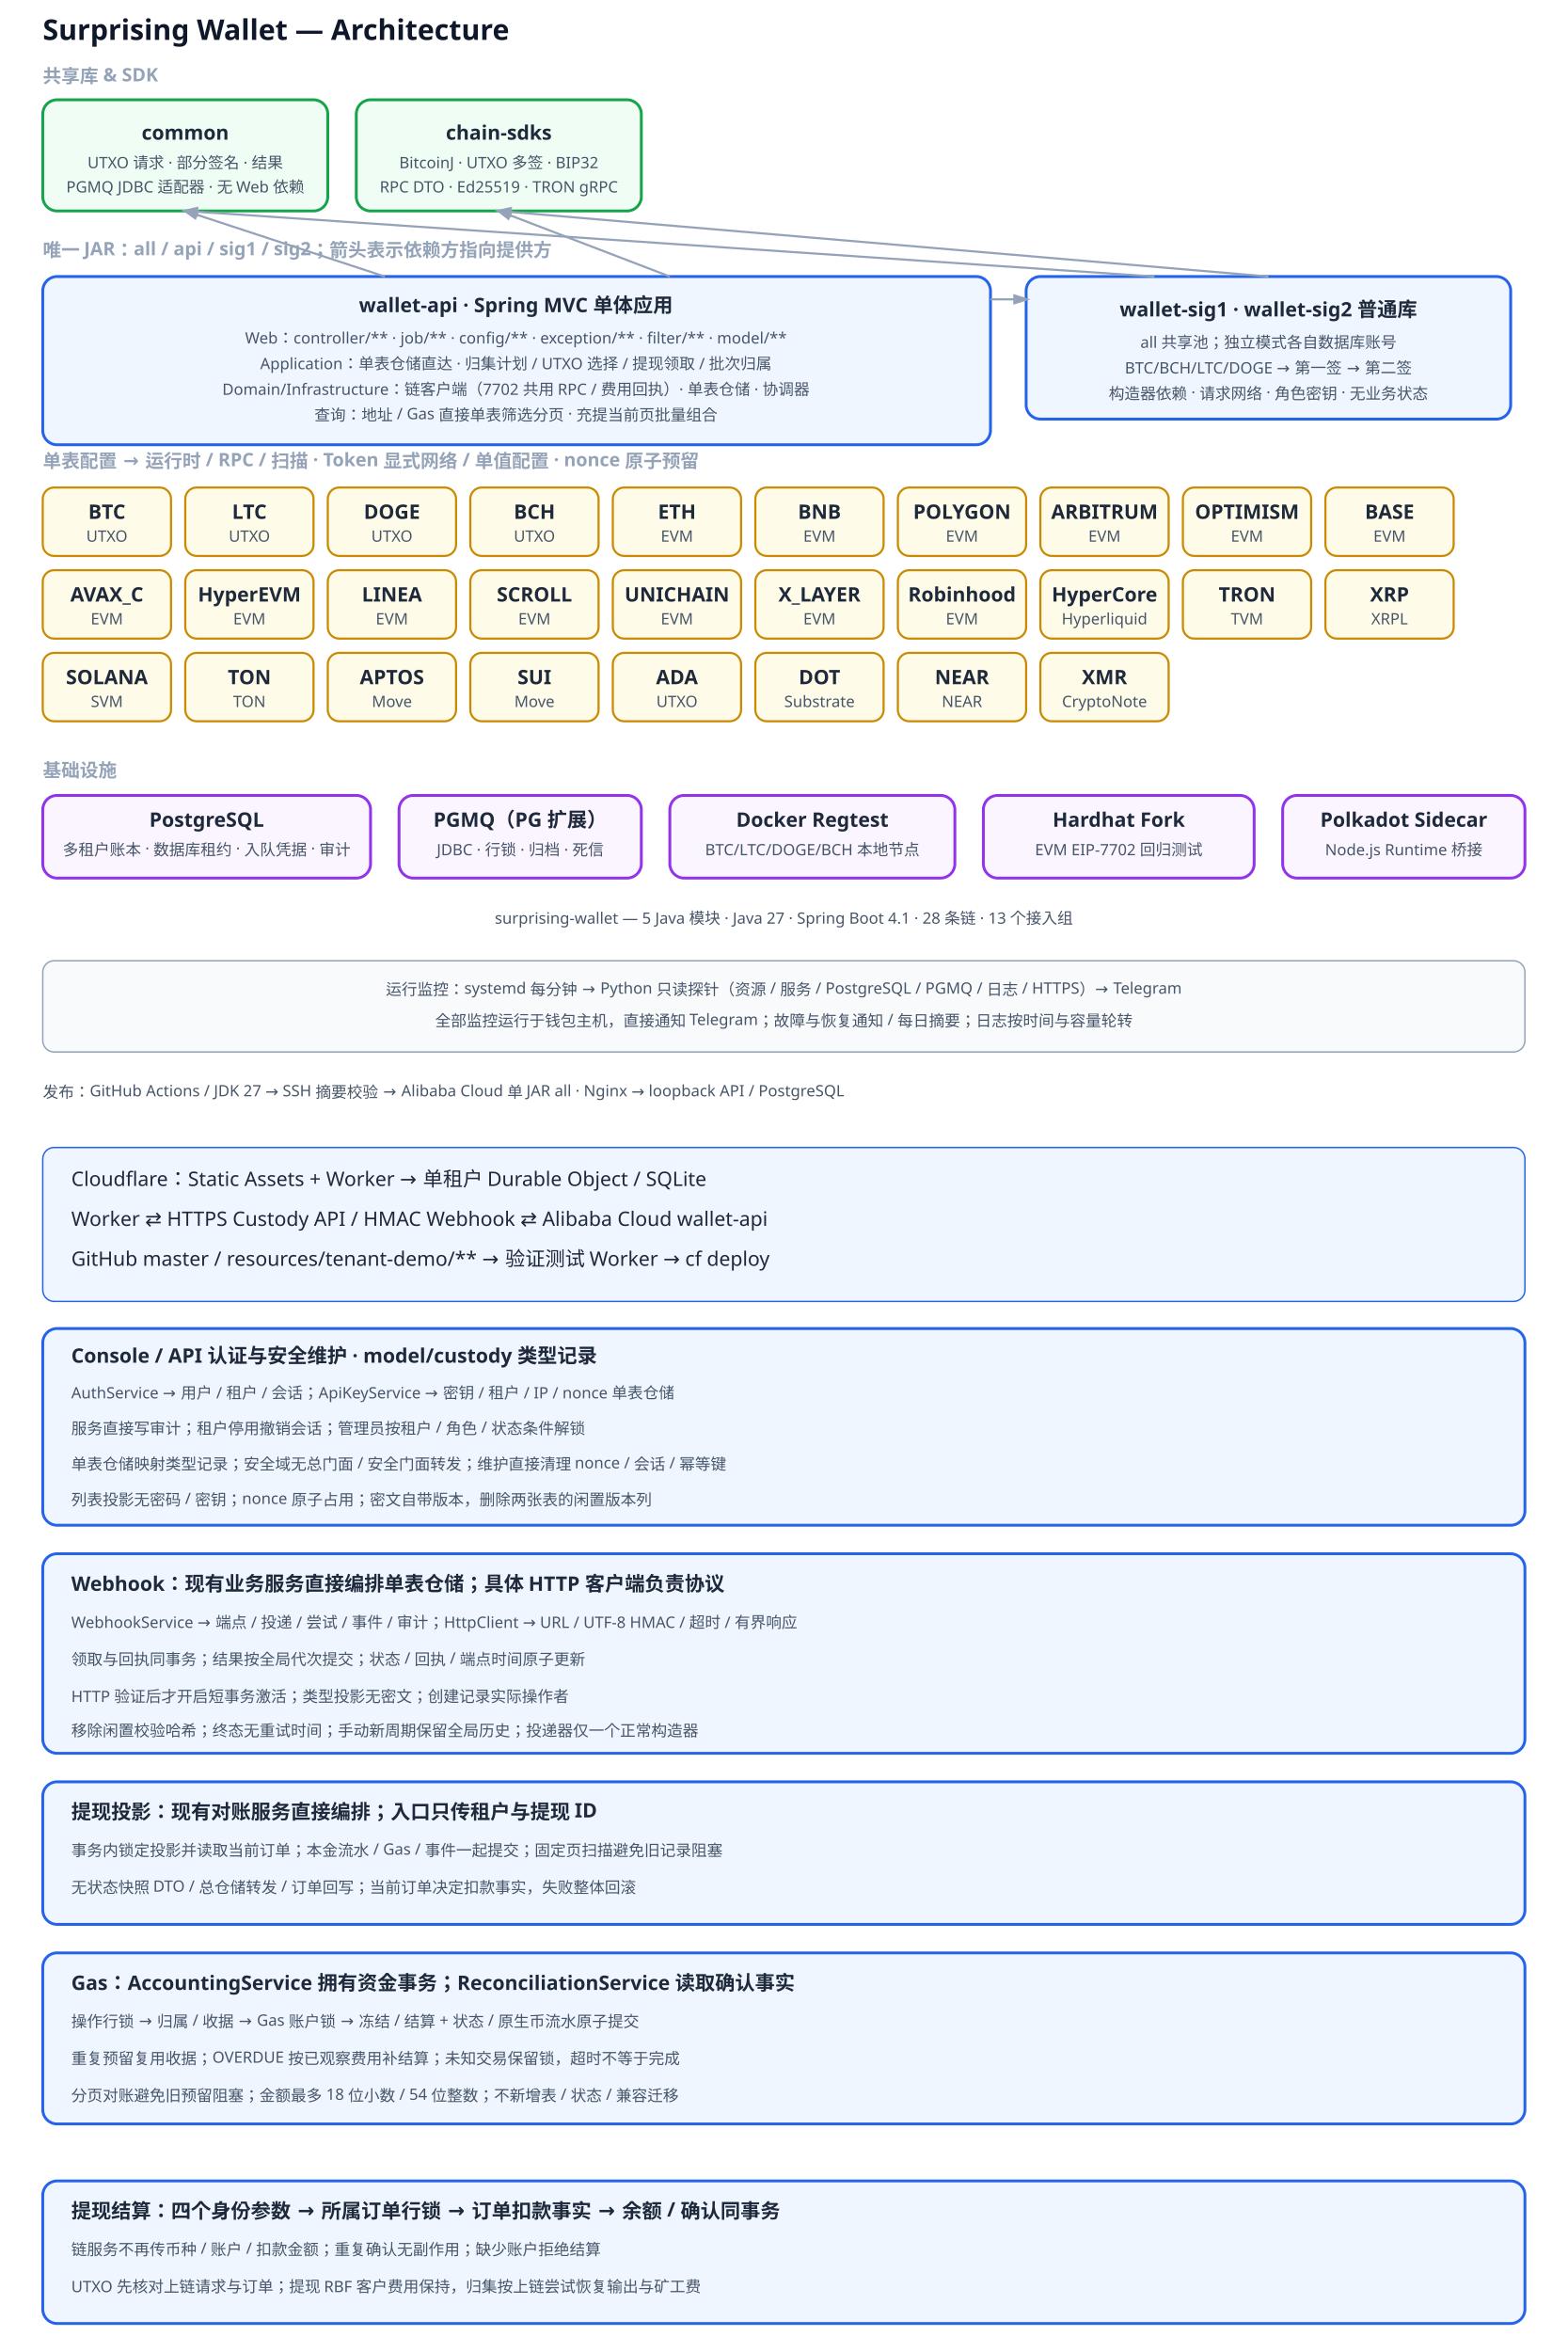
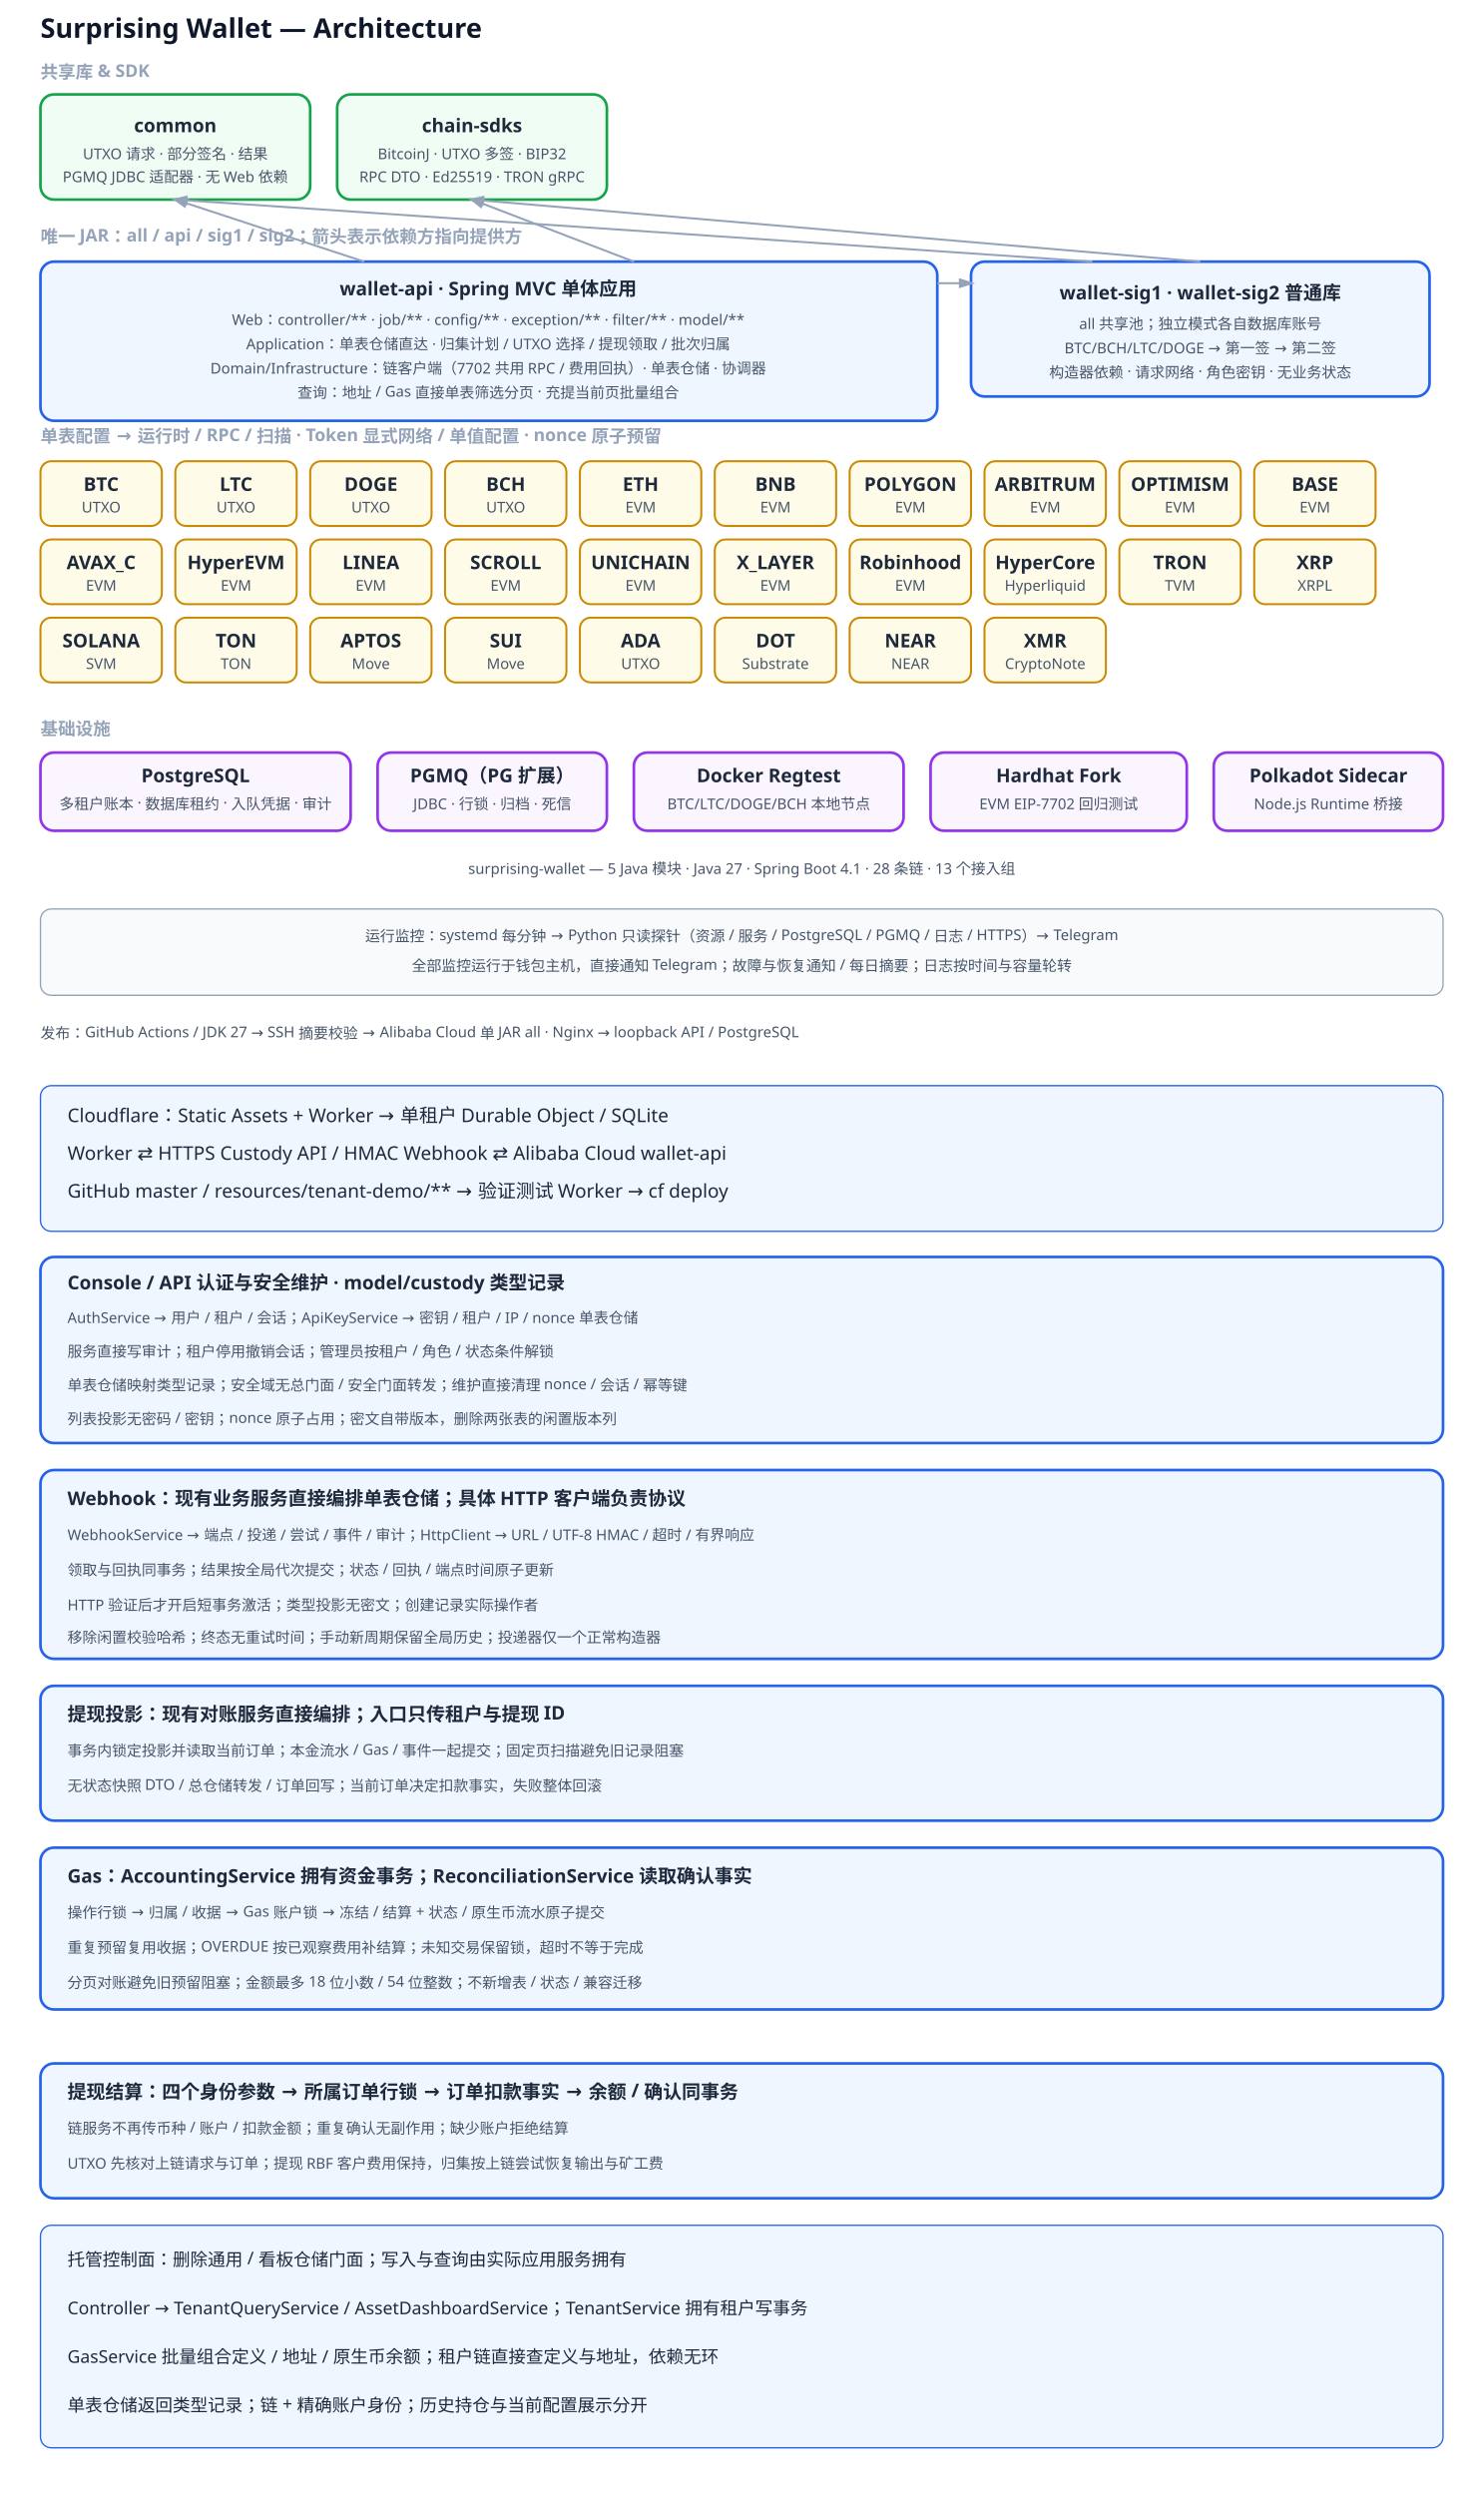
- <svg xmlns="http://www.w3.org/2000/svg" width="1100" height="1650" viewBox="0 0 1100 1650">
+ <svg xmlns="http://www.w3.org/2000/svg" width="1100" height="1850" viewBox="0 0 1100 1850">
  <style>
    .svc   { fill: #eff6ff; stroke: #2563eb; stroke-width: 2; rx: 10; }
    .lib   { fill: #f0fdf4; stroke: #16a34a; stroke-width: 2; rx: 10; }
    .chain { fill: #fefce8; stroke: #ca8a04; stroke-width: 1.5; rx: 8; }
    .infra { fill: #faf5ff; stroke: #9333ea; stroke-width: 2; rx: 10; }
    .label { font: 14px sans-serif; font-weight: 700; fill: #1e293b; }
    .desc  { font: 11px sans-serif; fill: #475569; }
    .title { font: 20px sans-serif; font-weight: 700; fill: #0f172a; }
    .sep   { font: 13px sans-serif; font-weight: 600; fill: #94a3b8; }
    .arrow { stroke: #94a3b8; stroke-width: 1.5; marker-end: url(#arr); }
  </style>
  <defs>
    <marker id="arr" markerWidth="8" markerHeight="8" refX="6" refY="2.5" orient="auto" markerUnits="strokeWidth">
      <path d="M0,0 L0,5 L8,2.5 z" fill="#94a3b8" />
    </marker>
  </defs>
  <text x="30" y="28" class="title">Surprising Wallet —  Architecture</text>
  <text x="30" y="58" class="sep"> 共享库 &amp; SDK</text>
  <rect x="30" y="70" width="200" height="78" class="lib" />
  <text x="130" y="98" text-anchor="middle" class="label">common</text>
  <text x="130" y="118" text-anchor="middle" class="desc">UTXO 请求 · 部分签名 · 结果</text>
  <text x="130" y="135" text-anchor="middle" class="desc">PGMQ JDBC 适配器 · 无 Web 依赖</text>
  <rect x="250" y="70" width="200" height="78" class="lib" />
  <text x="350" y="98" text-anchor="middle" class="label">chain-sdks</text>
  <text x="350" y="118" text-anchor="middle" class="desc">BitcoinJ · UTXO 多签 · BIP32</text>
  <text x="350" y="135" text-anchor="middle" class="desc">RPC DTO · Ed25519 · TRON gRPC</text>
  <text x="30" y="180" class="sep"> 唯一 JAR：all / api / sig1 / sig2；箭头表示依赖方指向提供方</text>
  <rect x="30" y="194" width="665" height="118" class="svc" />
  <text x="362" y="219" text-anchor="middle" class="label">wallet-api · Spring MVC 单体应用</text>
  <text x="362" y="241" text-anchor="middle" class="desc">Web：controller/** · job/** · config/** · exception/** · filter/** · model/**</text>
  <text x="362" y="259" text-anchor="middle" class="desc">Application：单表仓储直达 · 归集计划 / UTXO 选择 / 提现领取 / 批次归属</text>
  <text x="362" y="277" text-anchor="middle" class="desc">Domain/Infrastructure：链客户端（7702 共用 RPC / 费用回执）· 单表仓储 · 协调器</text>
  <text x="362" y="295" text-anchor="middle" class="desc">查询：地址 / Gas 直接单表筛选分页 · 充提当前页批量组合</text>
  <rect x="720" y="194" width="340" height="100" class="svc" />
  <text x="890" y="222" text-anchor="middle" class="label">wallet-sig1 · wallet-sig2 普通库</text>
  <text x="890" y="244" text-anchor="middle" class="desc">all 共享池；独立模式各自数据库账号</text>
  <text x="890" y="262" text-anchor="middle" class="desc">BTC/BCH/LTC/DOGE → 第一签 → 第二签</text>
  <text x="890" y="280" text-anchor="middle" class="desc">构造器依赖 · 请求网络 · 角色密钥 · 无业务状态</text>
  <line x1="695" y1="210" x2="720" y2="210" class="arrow" />
  <line x1="270" y1="194" x2="130" y2="148" class="arrow" />
  <line x1="470" y1="194" x2="350" y2="148" class="arrow" />
  <line x1="810" y1="194" x2="130" y2="148" class="arrow" />
  <line x1="890" y1="194" x2="350" y2="148" class="arrow" />
  <text x="30" y="328" class="sep"> 单表配置 → 运行时 / RPC / 扫描 · Token 显式网络 / 单值配置 · nonce 原子预留</text>
  <rect x="30" y="342" width="90" height="48" class="chain" />
  <text x="75" y="364" text-anchor="middle" class="label">BTC</text>
  <text x="75" y="380" text-anchor="middle" class="desc">UTXO</text>
  <rect x="130" y="342" width="90" height="48" class="chain" />
  <text x="175" y="364" text-anchor="middle" class="label">LTC</text>
  <text x="175" y="380" text-anchor="middle" class="desc">UTXO</text>
  <rect x="230" y="342" width="90" height="48" class="chain" />
  <text x="275" y="364" text-anchor="middle" class="label">DOGE</text>
  <text x="275" y="380" text-anchor="middle" class="desc">UTXO</text>
  <rect x="330" y="342" width="90" height="48" class="chain" />
  <text x="375" y="364" text-anchor="middle" class="label">BCH</text>
  <text x="375" y="380" text-anchor="middle" class="desc">UTXO</text>
  <rect x="430" y="342" width="90" height="48" class="chain" />
  <text x="475" y="364" text-anchor="middle" class="label">ETH</text>
  <text x="475" y="380" text-anchor="middle" class="desc">EVM</text>
  <rect x="530" y="342" width="90" height="48" class="chain" />
  <text x="575" y="364" text-anchor="middle" class="label">BNB</text>
  <text x="575" y="380" text-anchor="middle" class="desc">EVM</text>
  <rect x="630" y="342" width="90" height="48" class="chain" />
  <text x="675" y="364" text-anchor="middle" class="label">POLYGON</text>
  <text x="675" y="380" text-anchor="middle" class="desc">EVM</text>
  <rect x="730" y="342" width="90" height="48" class="chain" />
  <text x="775" y="364" text-anchor="middle" class="label">ARBITRUM</text>
  <text x="775" y="380" text-anchor="middle" class="desc">EVM</text>
  <rect x="830" y="342" width="90" height="48" class="chain" />
  <text x="875" y="364" text-anchor="middle" class="label">OPTIMISM</text>
  <text x="875" y="380" text-anchor="middle" class="desc">EVM</text>
  <rect x="930" y="342" width="90" height="48" class="chain" />
  <text x="975" y="364" text-anchor="middle" class="label">BASE</text>
  <text x="975" y="380" text-anchor="middle" class="desc">EVM</text>
  <rect x="30" y="400" width="90" height="48" class="chain" />
  <text x="75" y="422" text-anchor="middle" class="label">AVAX_C</text>
  <text x="75" y="438" text-anchor="middle" class="desc">EVM</text>
  <rect x="130" y="400" width="90" height="48" class="chain" />
  <text x="175" y="422" text-anchor="middle" class="label">HyperEVM</text>
  <text x="175" y="438" text-anchor="middle" class="desc">EVM</text>
  <rect x="230" y="400" width="90" height="48" class="chain" />
  <text x="275" y="422" text-anchor="middle" class="label">LINEA</text>
  <text x="275" y="438" text-anchor="middle" class="desc">EVM</text>
  <rect x="330" y="400" width="90" height="48" class="chain" />
  <text x="375" y="422" text-anchor="middle" class="label">SCROLL</text>
  <text x="375" y="438" text-anchor="middle" class="desc">EVM</text>
  <rect x="430" y="400" width="90" height="48" class="chain" />
  <text x="475" y="422" text-anchor="middle" class="label">UNICHAIN</text>
  <text x="475" y="438" text-anchor="middle" class="desc">EVM</text>
  <rect x="530" y="400" width="90" height="48" class="chain" />
  <text x="575" y="422" text-anchor="middle" class="label">X_LAYER</text>
  <text x="575" y="438" text-anchor="middle" class="desc">EVM</text>
  <rect x="630" y="400" width="90" height="48" class="chain" />
  <text x="675" y="422" text-anchor="middle" class="label">Robinhood</text>
  <text x="675" y="438" text-anchor="middle" class="desc">EVM</text>
  <rect x="730" y="400" width="90" height="48" class="chain" />
  <text x="775" y="422" text-anchor="middle" class="label">HyperCore</text>
  <text x="775" y="438" text-anchor="middle" class="desc">Hyperliquid</text>
  <rect x="830" y="400" width="90" height="48" class="chain" />
  <text x="875" y="422" text-anchor="middle" class="label">TRON</text>
  <text x="875" y="438" text-anchor="middle" class="desc">TVM</text>
  <rect x="930" y="400" width="90" height="48" class="chain" />
  <text x="975" y="422" text-anchor="middle" class="label">XRP</text>
  <text x="975" y="438" text-anchor="middle" class="desc">XRPL</text>
  <rect x="30" y="458" width="90" height="48" class="chain" />
  <text x="75" y="480" text-anchor="middle" class="label">SOLANA</text>
  <text x="75" y="496" text-anchor="middle" class="desc">SVM</text>
  <rect x="130" y="458" width="90" height="48" class="chain" />
  <text x="175" y="480" text-anchor="middle" class="label">TON</text>
  <text x="175" y="496" text-anchor="middle" class="desc">TON</text>
  <rect x="230" y="458" width="90" height="48" class="chain" />
  <text x="275" y="480" text-anchor="middle" class="label">APTOS</text>
  <text x="275" y="496" text-anchor="middle" class="desc">Move</text>
  <rect x="330" y="458" width="90" height="48" class="chain" />
  <text x="375" y="480" text-anchor="middle" class="label">SUI</text>
  <text x="375" y="496" text-anchor="middle" class="desc">Move</text>
  <rect x="430" y="458" width="90" height="48" class="chain" />
  <text x="475" y="480" text-anchor="middle" class="label">ADA</text>
  <text x="475" y="496" text-anchor="middle" class="desc">UTXO</text>
  <rect x="530" y="458" width="90" height="48" class="chain" />
  <text x="575" y="480" text-anchor="middle" class="label">DOT</text>
  <text x="575" y="496" text-anchor="middle" class="desc">Substrate</text>
  <rect x="630" y="458" width="90" height="48" class="chain" />
  <text x="675" y="480" text-anchor="middle" class="label">NEAR</text>
  <text x="675" y="496" text-anchor="middle" class="desc">NEAR</text>
  <rect x="730" y="458" width="90" height="48" class="chain" />
  <text x="775" y="480" text-anchor="middle" class="label">XMR</text>
  <text x="775" y="496" text-anchor="middle" class="desc">CryptoNote</text>
  <text x="30" y="545" class="sep"> 基础设施</text>
  <rect x="30" y="558" width="230" height="58" class="infra" />
  <text x="145" y="580" text-anchor="middle" class="label">PostgreSQL</text>
  <text x="145" y="600" text-anchor="middle" class="desc">多租户账本 · 数据库租约 · 入队凭据 · 审计</text>
  <rect x="280" y="558" width="170" height="58" class="infra" />
  <text x="365" y="580" text-anchor="middle" class="label">PGMQ（PG 扩展）</text>
  <text x="365" y="600" text-anchor="middle" class="desc">JDBC · 行锁 · 归档 · 死信</text>
  <rect x="470" y="558" width="200" height="58" class="infra" />
  <text x="570" y="580" text-anchor="middle" class="label">Docker Regtest</text>
  <text x="570" y="600" text-anchor="middle" class="desc">BTC/LTC/DOGE/BCH 本地节点</text>
  <rect x="690" y="558" width="190" height="58" class="infra" />
  <text x="785" y="580" text-anchor="middle" class="label">Hardhat Fork</text>
  <text x="785" y="600" text-anchor="middle" class="desc">EVM EIP-7702 回归测试</text>
  <rect x="900" y="558" width="170" height="58" class="infra" />
  <text x="985" y="580" text-anchor="middle" class="label">Polkadot Sidecar</text>
  <text x="985" y="600" text-anchor="middle" class="desc">Node.js Runtime 桥接</text>
  <text x="550" y="648" text-anchor="middle" class="desc" fill="#94a3b8" font-size="11">surprising-wallet — 5 Java 模块 · Java 27 · Spring Boot 4.1 · 28 条链 · 13 个接入组</text>
  <text x="30" y="770" class="desc">发布：GitHub Actions / JDK 27 → SSH 摘要校验 → Alibaba Cloud 单 JAR all · Nginx → loopback API / PostgreSQL</text>
  <rect x="30" y="674" width="1040" height="64" fill="#f8fafc" stroke="#94a3b8" rx="8" />
  <text x="550" y="698" text-anchor="middle" class="desc">运行监控：systemd 每分钟 → Python 只读探针（资源 / 服务 / PostgreSQL / PGMQ / 日志 / HTTPS）→ Telegram</text>
  <text x="550" y="720" text-anchor="middle" class="desc">全部监控运行于钱包主机，直接通知 Telegram；故障与恢复通知 / 每日摘要；日志按时间与容量轮转</text>
  <rect x="30" y="805" width="1040" height="108" rx="8" fill="#eff6ff" stroke="#2563eb" />
  <text x="50" y="832" style="font:14px sans-serif;fill:#1e293b">Cloudflare：Static Assets + Worker → 单租户 Durable Object / SQLite</text>
  <text x="50" y="860" style="font:14px sans-serif;fill:#1e293b">Worker ⇄ HTTPS Custody API / HMAC Webhook ⇄ Alibaba Cloud wallet-api</text>
  <text x="50" y="888" style="font:14px sans-serif;fill:#1e293b">GitHub master / resources/tenant-demo/** → 验证测试 Worker → cf deploy</text>
  <rect x="30" y="932" width="1040" height="138" class="svc" />
  <text x="50" y="956" class="label">Console / API 认证与安全维护 · model/custody 类型记录</text>
  <text x="50" y="981" class="desc">AuthService → 用户 / 租户 / 会话；ApiKeyService → 密钥 / 租户 / IP / nonce 单表仓储</text>
  <text x="50" y="1006" class="desc">服务直接写审计；租户停用撤销会话；管理员按租户 / 角色 / 状态条件解锁</text>
  <text x="50" y="1031" class="desc">单表仓储映射类型记录；安全域无总门面 / 安全门面转发；维护直接清理 nonce / 会话 / 幂等键</text>
  <text x="50" y="1056" class="desc">列表投影无密码 / 密钥；nonce 原子占用；密文自带版本，删除两张表的闲置版本列</text>
  <rect x="30" y="1090" width="1040" height="140" class="svc" />
  <text x="50" y="1116" class="label">Webhook：现有业务服务直接编排单表仓储；具体 HTTP 客户端负责协议</text>
  <text x="50" y="1142" class="desc">WebhookService → 端点 / 投递 / 尝试 / 事件 / 审计；HttpClient → URL / UTF-8 HMAC / 超时 / 有界响应</text>
  <text x="50" y="1168" class="desc">领取与回执同事务；结果按全局代次提交；状态 / 回执 / 端点时间原子更新</text>
  <text x="50" y="1194" class="desc">HTTP 验证后才开启短事务激活；类型投影无密文；创建记录实际操作者</text>
  <text x="50" y="1218" class="desc">移除闲置校验哈希；终态无重试时间；手动新周期保留全局历史；投递器仅一个正常构造器</text>
  <rect x="30" y="1250" width="1040" height="100" class="svc" />
  <text x="50" y="1276" class="label">提现投影：现有对账服务直接编排；入口只传租户与提现 ID</text>
  <text x="50" y="1302" class="desc">事务内锁定投影并读取当前订单；本金流水 / Gas / 事件一起提交；固定页扫描避免旧记录阻塞</text>
  <text x="50" y="1328" class="desc">无状态快照 DTO / 总仓储转发 / 订单回写；当前订单决定扣款事实，失败整体回滚</text>
  <rect x="30" y="1370" width="1040" height="120" class="svc" />
  <text x="50" y="1396" class="label">Gas：AccountingService 拥有资金事务；ReconciliationService 读取确认事实</text>
  <text x="50" y="1422" class="desc">操作行锁 → 归属 / 收据 → Gas 账户锁 → 冻结 / 结算 + 状态 / 原生币流水原子提交</text>
  <text x="50" y="1448" class="desc">重复预留复用收据；OVERDUE 按已观察费用补结算；未知交易保留锁，超时不等于完成</text>
  <text x="50" y="1474" class="desc">分页对账避免旧预留阻塞；金额最多 18 位小数 / 54 位整数；不新增表 / 状态 / 兼容迁移</text>
  <rect x="30" y="1530" width="1040" height="100" class="svc" />
  <text x="50" y="1556" class="label">提现结算：四个身份参数 → 所属订单行锁 → 订单扣款事实 → 余额 / 确认同事务</text>
  <text x="50" y="1582" class="desc">链服务不再传币种 / 账户 / 扣款金额；重复确认无副作用；缺少账户拒绝结算</text>
  <text x="50" y="1608" class="desc">UTXO 先核对上链请求与订单；提现 RBF 客户费用保持，归集按上链尝试恢复输出与矿工费</text>
+   <rect x="30" y="1650" width="1040" height="165" rx="8" fill="#eff6ff" stroke="#2563eb" />
+   <text x="50" y="1680" style="font:13px sans-serif;fill:#1e293b">托管控制面：删除通用 / 看板仓储门面；写入与查询由实际应用服务拥有</text>
+   <text x="50" y="1716" style="font:13px sans-serif;fill:#1e293b">Controller → TenantQueryService / AssetDashboardService；TenantService 拥有租户写事务</text>
+   <text x="50" y="1752" style="font:13px sans-serif;fill:#1e293b">GasService 批量组合定义 / 地址 / 原生币余额；租户链直接查定义与地址，依赖无环</text>
+   <text x="50" y="1788" style="font:13px sans-serif;fill:#1e293b">单表仓储返回类型记录；链 + 精确账户身份；历史持仓与当前配置展示分开</text>
</svg>
